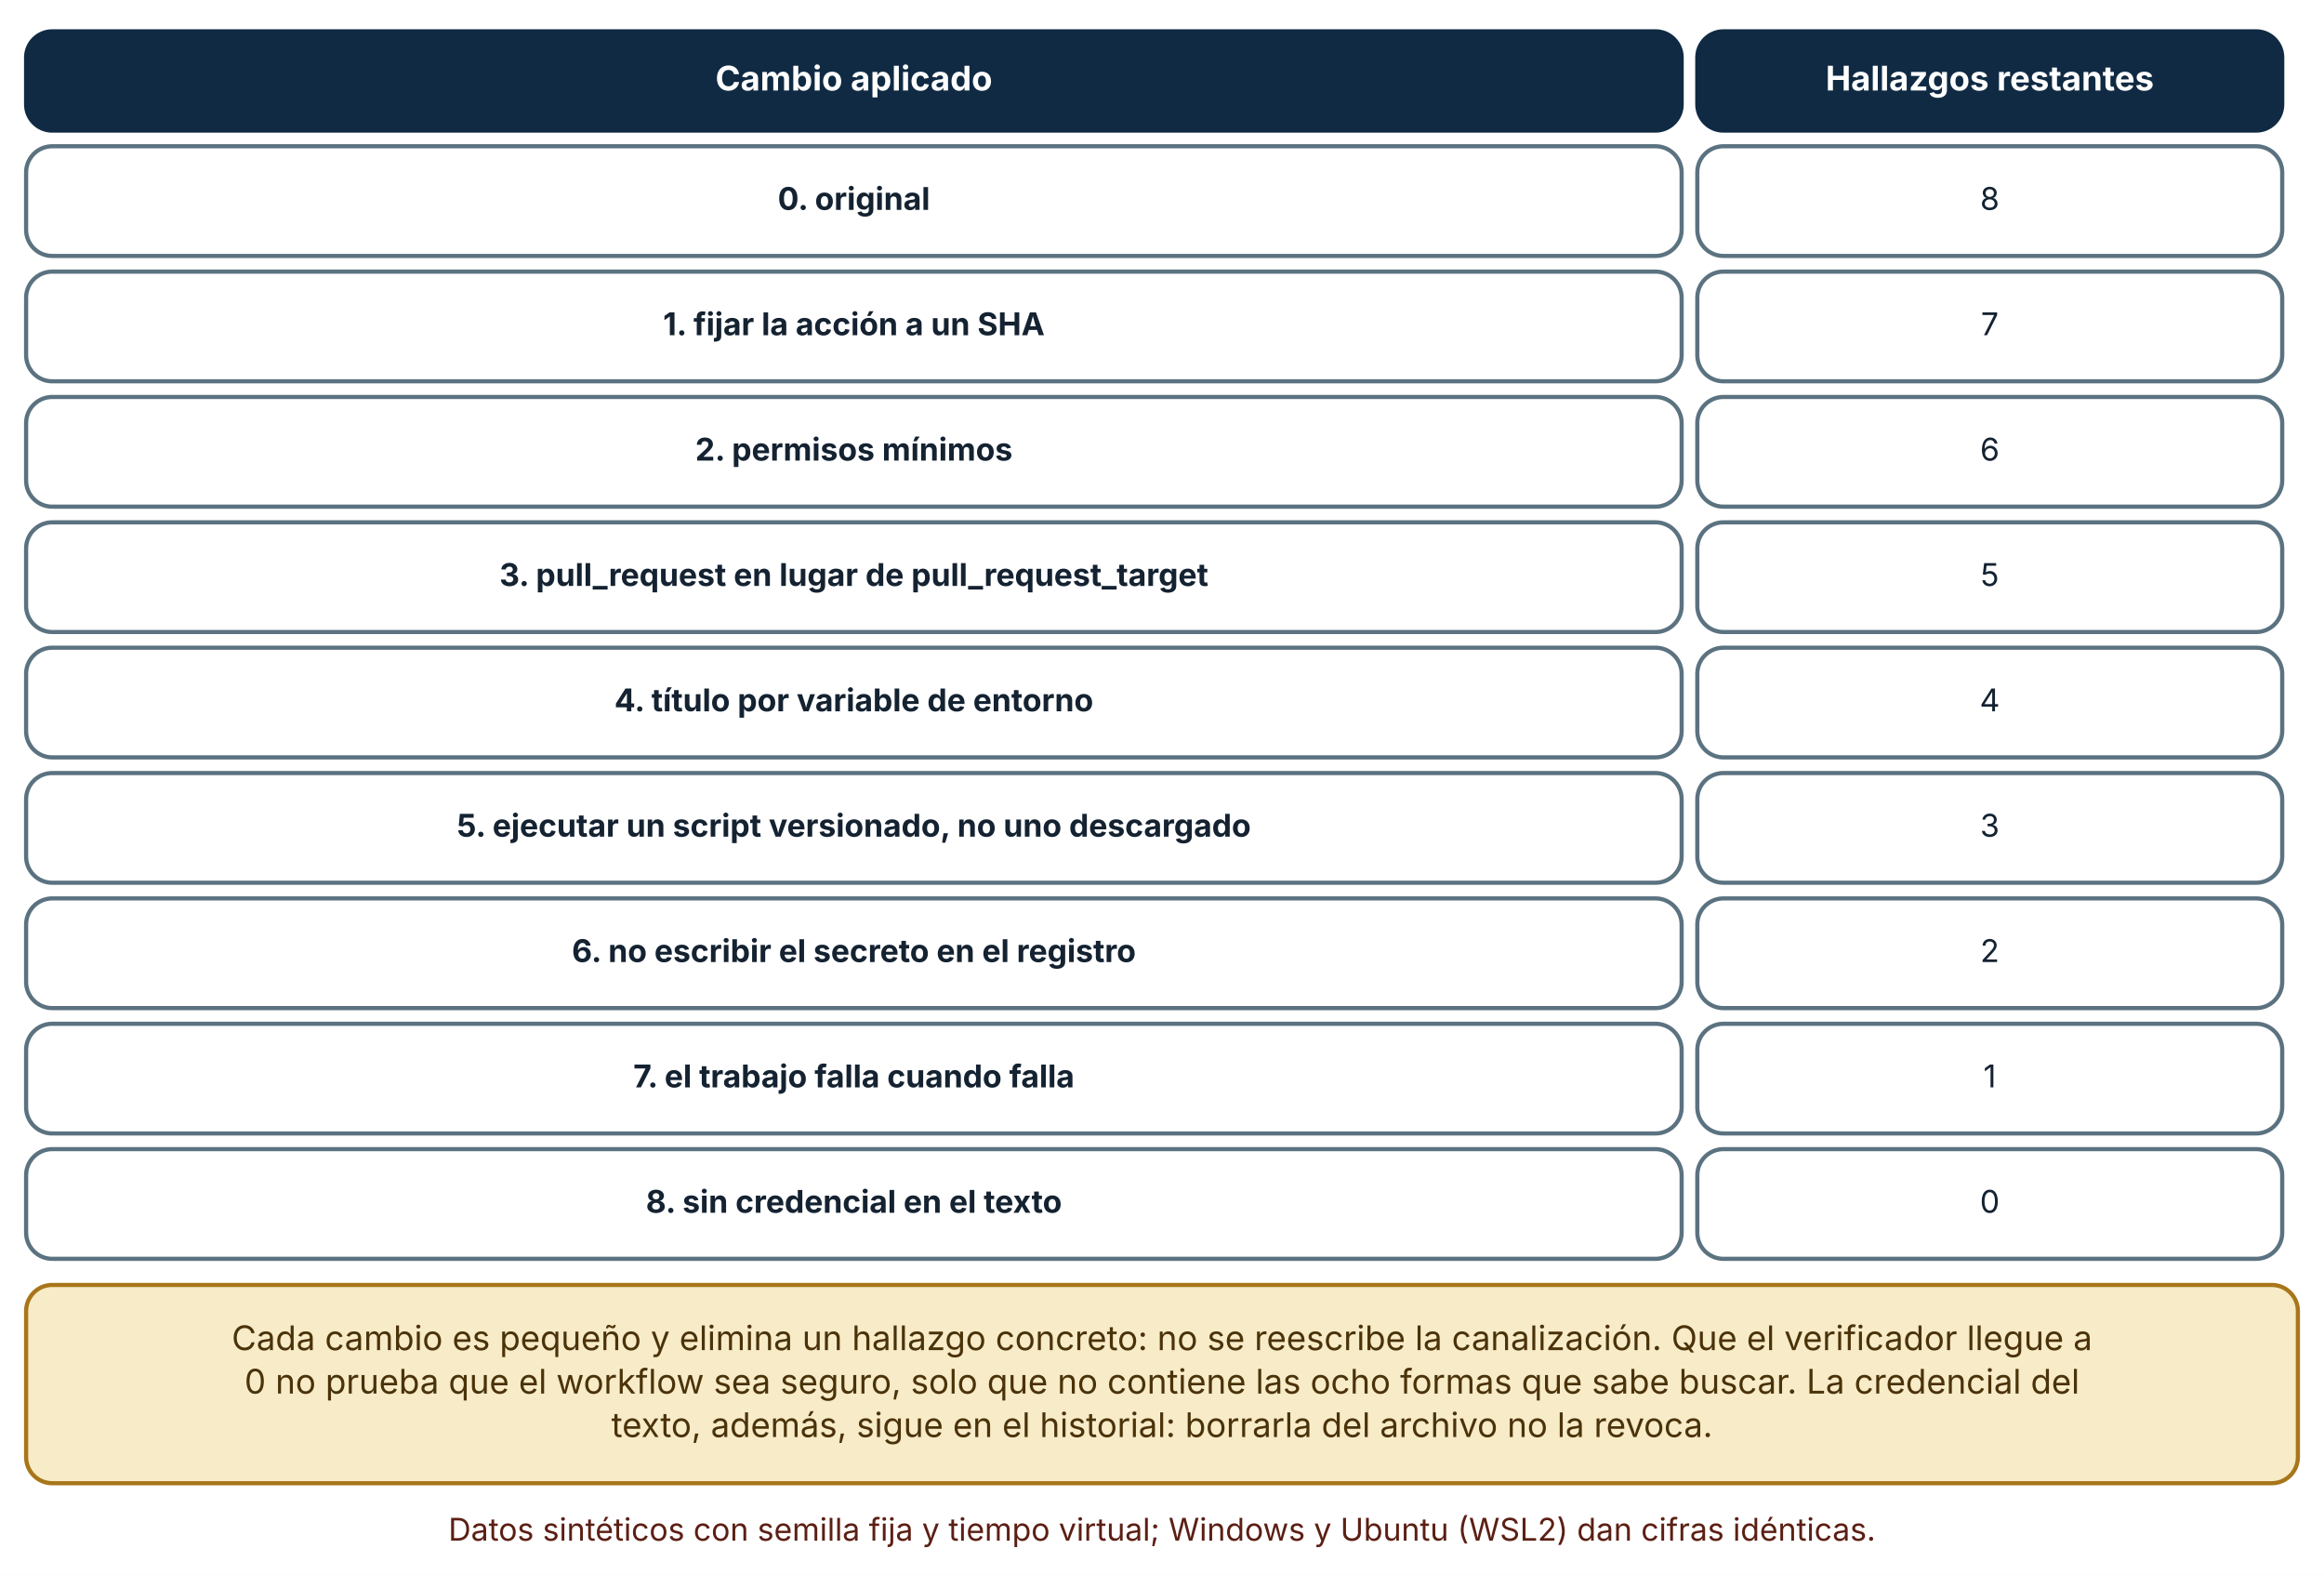
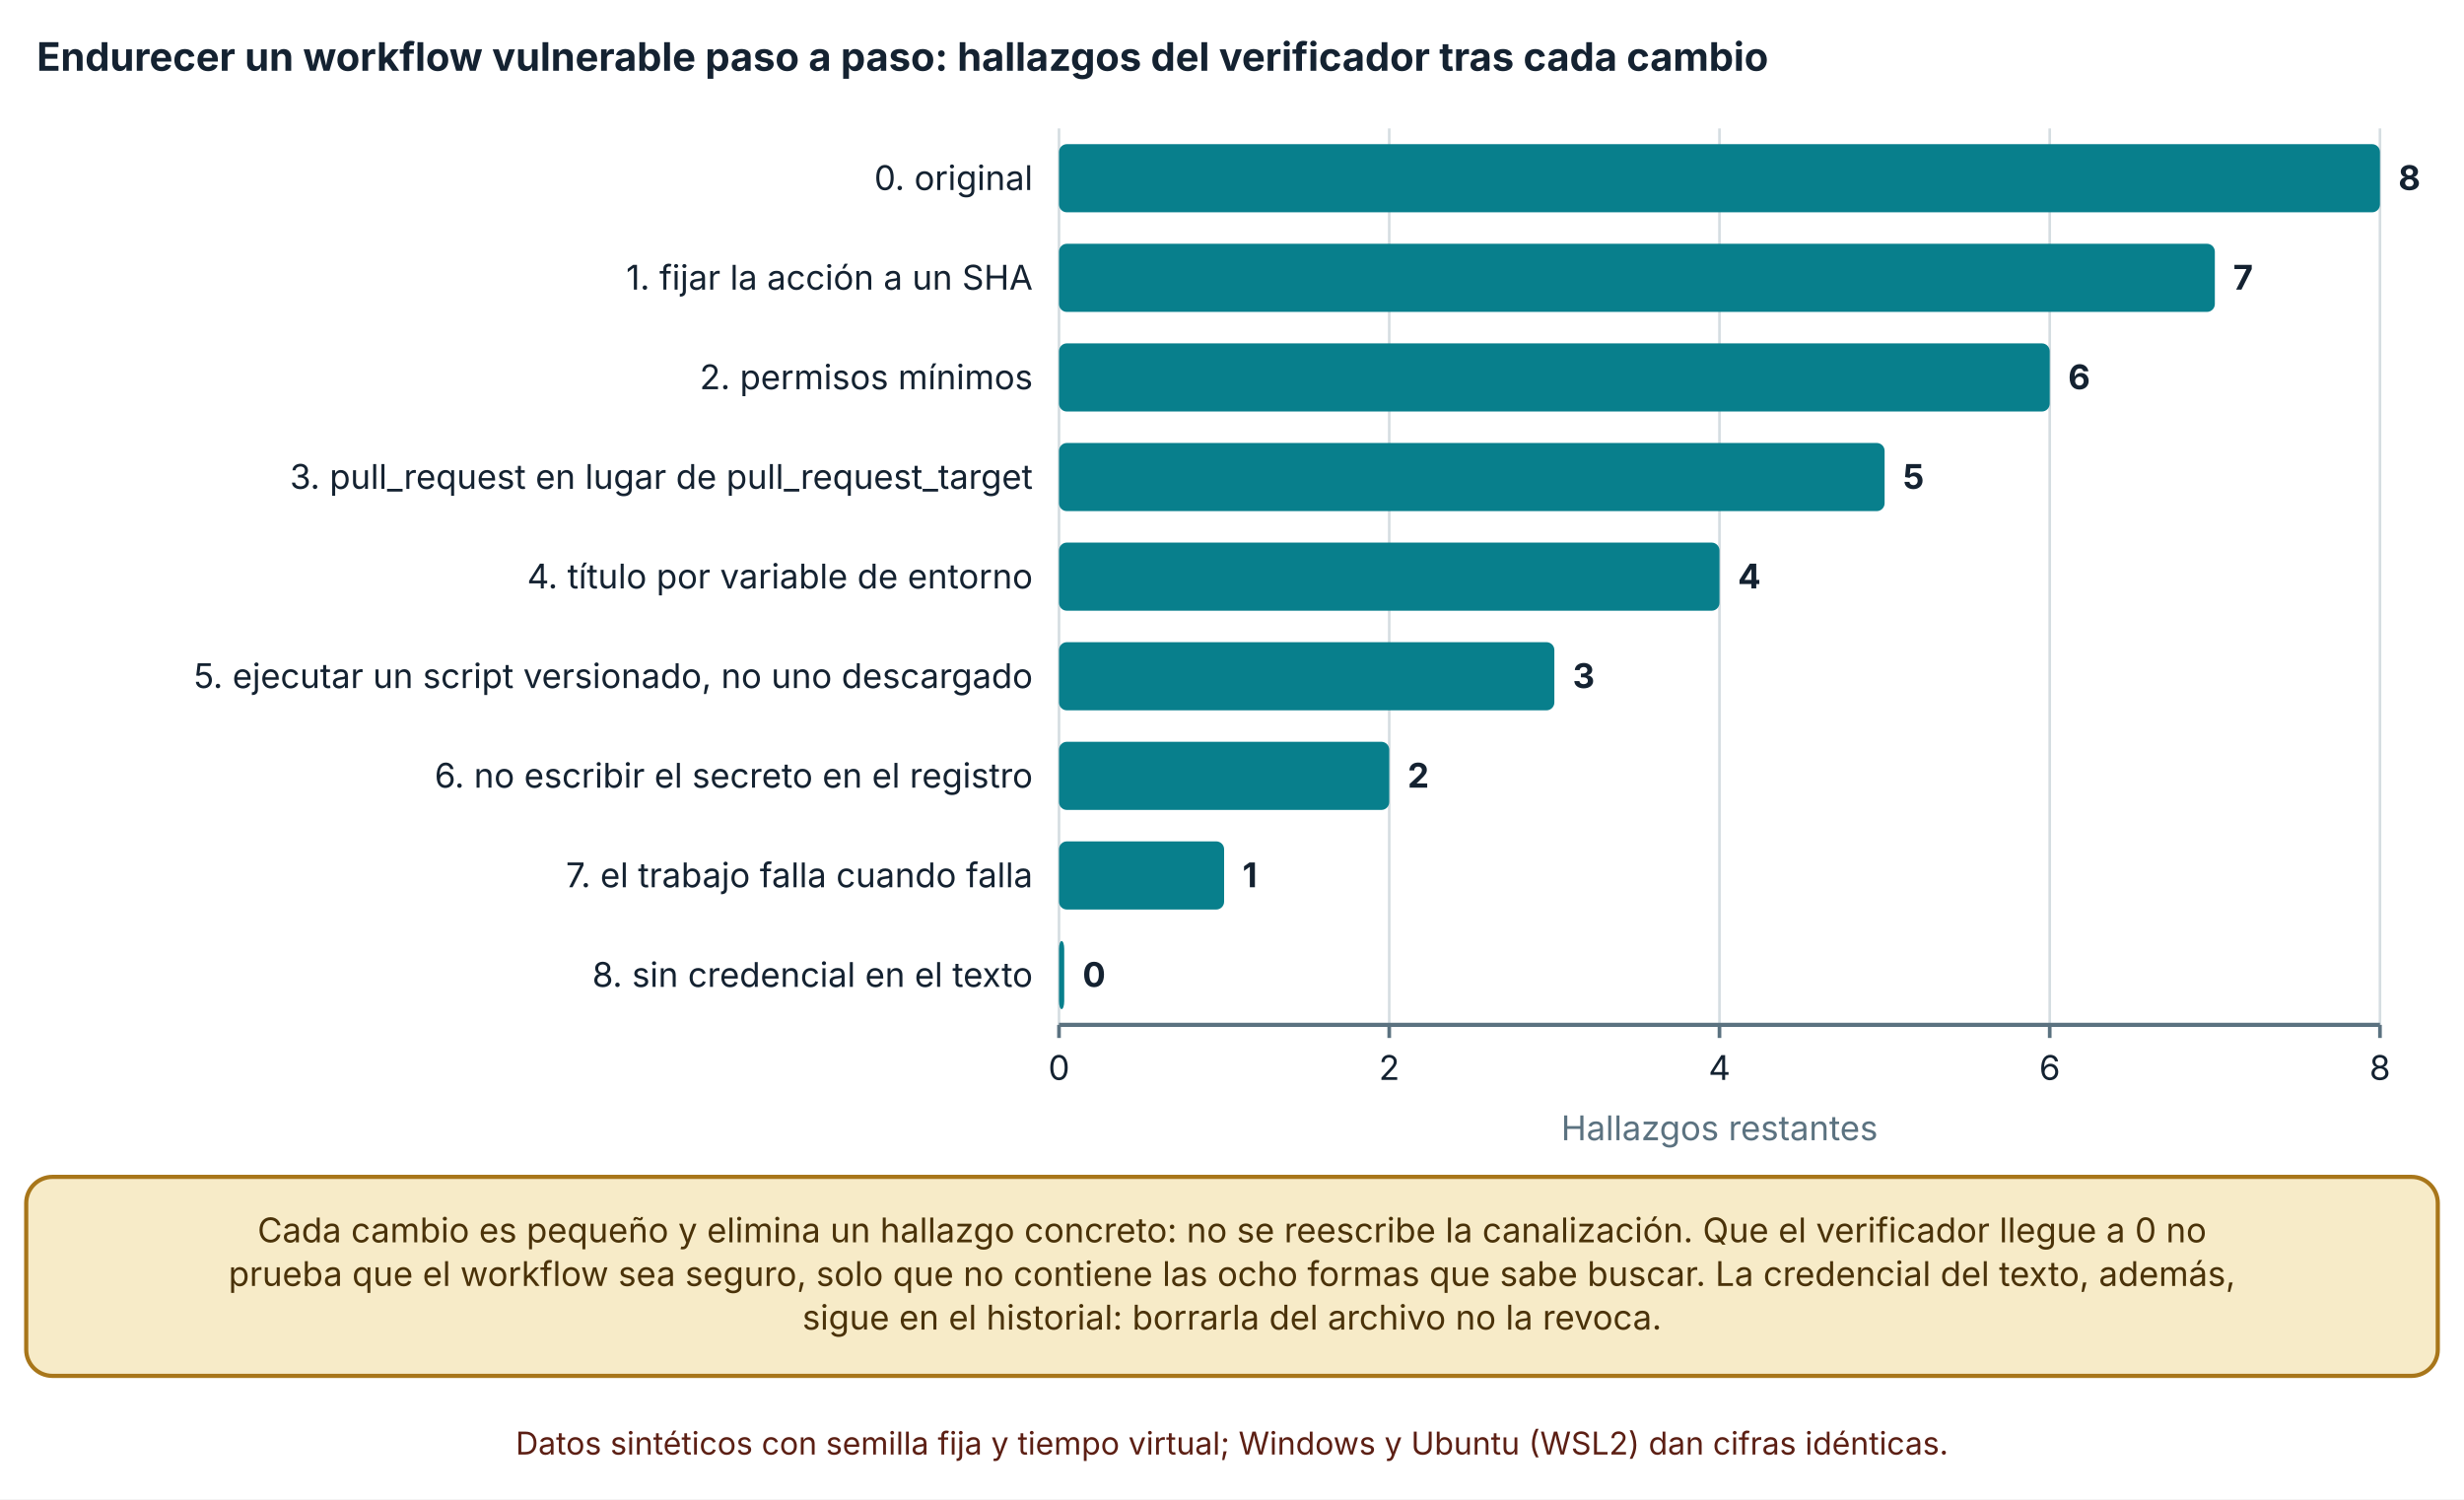
- <svg xmlns="http://www.w3.org/2000/svg" viewBox="0 0 890 603" width="890" height="603" role="img" aria-labelledby="t d" font-family="Inter, 'Segoe UI', system-ui, -apple-system, sans-serif">
+ <svg xmlns="http://www.w3.org/2000/svg" viewBox="0 0 940 572" width="940" height="572" role="img" aria-labelledby="t d" font-family="Inter, 'Segoe UI', system-ui, -apple-system, sans-serif">
  <defs>
    <marker id="arrow" viewBox="0 0 10 10" refX="9" refY="5" markerWidth="8" markerHeight="8" orient="auto-start-reverse">
      <path d="M0,0 L10,5 L0,10 z" fill="#32505f" />
    </marker>
    <marker id="arrow-coral" viewBox="0 0 10 10" refX="9" refY="5" markerWidth="8" markerHeight="8" orient="auto-start-reverse">
      <path d="M0,0 L10,5 L0,10 z" fill="#c0432f" />
    </marker>
  </defs>
-   <rect width="890" height="603" fill="#ffffff" />
-   <rect x="10" y="12" width="634" height="38" rx="10" fill="#102a43" stroke="#102a43" stroke-width="1.6" />
-   <text x="327" y="34.64" font-size="13" text-anchor="middle" font-weight="700" fill="#ffffff">
-     <tspan x="327" dy="0">Cambio aplicado</tspan>
+   <rect width="940" height="572" fill="#ffffff" />
+   <text x="14" y="27" font-size="15" text-anchor="start" font-weight="700" fill="#142231">
+     <tspan x="14" dy="0">Endurecer un workflow vulnerable paso a paso: hallazgos del verificador tras cada cambio</tspan>
  </text>
-   <rect x="650" y="12" width="224" height="38" rx="10" fill="#102a43" stroke="#102a43" stroke-width="1.6" />
-   <text x="762" y="34.64" font-size="13" text-anchor="middle" font-weight="700" fill="#ffffff">
-     <tspan x="762" dy="0">Hallazgos restantes</tspan>
+   <line x1="404" y1="49" x2="404" y2="391" stroke="#d5dde1" stroke-width="1" />
+   <line x1="404" y1="391" x2="404" y2="396" stroke="#5b7280" stroke-width="1.4" />
+   <text x="404" y="412" font-size="13" text-anchor="middle" font-weight="400" fill="#142231">
+     <tspan x="404" dy="0">0</tspan>
  </text>
-   <rect x="10" y="56" width="634" height="42" rx="10" fill="#ffffff" stroke="#5b7280" stroke-width="1.6" />
-   <text x="327" y="80.36" font-size="12" text-anchor="middle" font-weight="700" fill="#142231">
-     <tspan x="327" dy="0">0. original</tspan>
+   <line x1="529.985" y1="49" x2="529.985" y2="391" stroke="#d5dde1" stroke-width="1" />
+   <line x1="529.985" y1="391" x2="529.985" y2="396" stroke="#5b7280" stroke-width="1.4" />
+   <text x="529.985" y="412" font-size="13" text-anchor="middle" font-weight="400" fill="#142231">
+     <tspan x="529.985" dy="0">2</tspan>
  </text>
-   <rect x="650" y="56" width="224" height="42" rx="10" fill="#ffffff" stroke="#5b7280" stroke-width="1.6" />
-   <text x="762" y="80.36" font-size="12" text-anchor="middle" font-weight="400" fill="#142231">
-     <tspan x="762" dy="0">8</tspan>
+   <line x1="655.97" y1="49" x2="655.97" y2="391" stroke="#d5dde1" stroke-width="1" />
+   <line x1="655.97" y1="391" x2="655.97" y2="396" stroke="#5b7280" stroke-width="1.4" />
+   <text x="655.97" y="412" font-size="13" text-anchor="middle" font-weight="400" fill="#142231">
+     <tspan x="655.97" dy="0">4</tspan>
  </text>
-   <rect x="10" y="104" width="634" height="42" rx="10" fill="#ffffff" stroke="#5b7280" stroke-width="1.6" />
-   <text x="327" y="128.36" font-size="12" text-anchor="middle" font-weight="700" fill="#142231">
-     <tspan x="327" dy="0">1. fijar la acción a un SHA</tspan>
+   <line x1="781.955" y1="49" x2="781.955" y2="391" stroke="#d5dde1" stroke-width="1" />
+   <line x1="781.955" y1="391" x2="781.955" y2="396" stroke="#5b7280" stroke-width="1.4" />
+   <text x="781.955" y="412" font-size="13" text-anchor="middle" font-weight="400" fill="#142231">
+     <tspan x="781.955" dy="0">6</tspan>
  </text>
-   <rect x="650" y="104" width="224" height="42" rx="10" fill="#ffffff" stroke="#5b7280" stroke-width="1.6" />
-   <text x="762" y="128.36" font-size="12" text-anchor="middle" font-weight="400" fill="#142231">
-     <tspan x="762" dy="0">7</tspan>
+   <line x1="907.94" y1="49" x2="907.94" y2="391" stroke="#d5dde1" stroke-width="1" />
+   <line x1="907.94" y1="391" x2="907.94" y2="396" stroke="#5b7280" stroke-width="1.4" />
+   <text x="907.94" y="412" font-size="13" text-anchor="middle" font-weight="400" fill="#142231">
+     <tspan x="907.94" dy="0">8</tspan>
  </text>
-   <rect x="10" y="152" width="634" height="42" rx="10" fill="#ffffff" stroke="#5b7280" stroke-width="1.6" />
-   <text x="327" y="176.36" font-size="12" text-anchor="middle" font-weight="700" fill="#142231">
-     <tspan x="327" dy="0">2. permisos mínimos</tspan>
+   <line x1="404" y1="391" x2="907.94" y2="391" stroke="#5b7280" stroke-width="1.6" />
+   <text x="394" y="72.5" font-size="13" text-anchor="end" font-weight="400" fill="#142231">
+     <tspan x="394" dy="0">0. original</tspan>
  </text>
-   <rect x="650" y="152" width="224" height="42" rx="10" fill="#ffffff" stroke="#5b7280" stroke-width="1.6" />
-   <text x="762" y="176.36" font-size="12" text-anchor="middle" font-weight="400" fill="#142231">
-     <tspan x="762" dy="0">6</tspan>
+   <text x="394" y="110.5" font-size="13" text-anchor="end" font-weight="400" fill="#142231">
+     <tspan x="394" dy="0">1. fijar la acción a un SHA</tspan>
  </text>
-   <rect x="10" y="200" width="634" height="42" rx="10" fill="#ffffff" stroke="#5b7280" stroke-width="1.6" />
-   <text x="327" y="224.36" font-size="12" text-anchor="middle" font-weight="700" fill="#142231">
-     <tspan x="327" dy="0">3. pull_request en lugar de pull_request_target</tspan>
+   <text x="394" y="148.5" font-size="13" text-anchor="end" font-weight="400" fill="#142231">
+     <tspan x="394" dy="0">2. permisos mínimos</tspan>
  </text>
-   <rect x="650" y="200" width="224" height="42" rx="10" fill="#ffffff" stroke="#5b7280" stroke-width="1.6" />
-   <text x="762" y="224.36" font-size="12" text-anchor="middle" font-weight="400" fill="#142231">
-     <tspan x="762" dy="0">5</tspan>
+   <text x="394" y="186.5" font-size="13" text-anchor="end" font-weight="400" fill="#142231">
+     <tspan x="394" dy="0">3. pull_request en lugar de pull_request_target</tspan>
  </text>
-   <rect x="10" y="248" width="634" height="42" rx="10" fill="#ffffff" stroke="#5b7280" stroke-width="1.6" />
-   <text x="327" y="272.36" font-size="12" text-anchor="middle" font-weight="700" fill="#142231">
-     <tspan x="327" dy="0">4. título por variable de entorno</tspan>
+   <text x="394" y="224.5" font-size="13" text-anchor="end" font-weight="400" fill="#142231">
+     <tspan x="394" dy="0">4. título por variable de entorno</tspan>
  </text>
-   <rect x="650" y="248" width="224" height="42" rx="10" fill="#ffffff" stroke="#5b7280" stroke-width="1.6" />
-   <text x="762" y="272.36" font-size="12" text-anchor="middle" font-weight="400" fill="#142231">
-     <tspan x="762" dy="0">4</tspan>
+   <text x="394" y="262.5" font-size="13" text-anchor="end" font-weight="400" fill="#142231">
+     <tspan x="394" dy="0">5. ejecutar un script versionado, no uno descargado</tspan>
  </text>
-   <rect x="10" y="296" width="634" height="42" rx="10" fill="#ffffff" stroke="#5b7280" stroke-width="1.6" />
-   <text x="327" y="320.36" font-size="12" text-anchor="middle" font-weight="700" fill="#142231">
-     <tspan x="327" dy="0">5. ejecutar un script versionado, no uno descargado</tspan>
+   <text x="394" y="300.5" font-size="13" text-anchor="end" font-weight="400" fill="#142231">
+     <tspan x="394" dy="0">6. no escribir el secreto en el registro</tspan>
  </text>
-   <rect x="650" y="296" width="224" height="42" rx="10" fill="#ffffff" stroke="#5b7280" stroke-width="1.6" />
-   <text x="762" y="320.36" font-size="12" text-anchor="middle" font-weight="400" fill="#142231">
-     <tspan x="762" dy="0">3</tspan>
+   <text x="394" y="338.5" font-size="13" text-anchor="end" font-weight="400" fill="#142231">
+     <tspan x="394" dy="0">7. el trabajo falla cuando falla</tspan>
  </text>
-   <rect x="10" y="344" width="634" height="42" rx="10" fill="#ffffff" stroke="#5b7280" stroke-width="1.6" />
-   <text x="327" y="368.36" font-size="12" text-anchor="middle" font-weight="700" fill="#142231">
-     <tspan x="327" dy="0">6. no escribir el secreto en el registro</tspan>
+   <text x="394" y="376.5" font-size="13" text-anchor="end" font-weight="400" fill="#142231">
+     <tspan x="394" dy="0">8. sin credencial en el texto</tspan>
  </text>
-   <rect x="650" y="344" width="224" height="42" rx="10" fill="#ffffff" stroke="#5b7280" stroke-width="1.6" />
-   <text x="762" y="368.36" font-size="12" text-anchor="middle" font-weight="400" fill="#142231">
-     <tspan x="762" dy="0">2</tspan>
+   <rect x="404" y="55" width="503.94" height="26" rx="3" fill="#087f8c" />
+   <text x="914.94" y="72.5" font-size="13" text-anchor="start" font-weight="700" fill="#142231">
+     <tspan x="914.94" dy="0">8</tspan>
  </text>
-   <rect x="10" y="392" width="634" height="42" rx="10" fill="#ffffff" stroke="#5b7280" stroke-width="1.6" />
-   <text x="327" y="416.36" font-size="12" text-anchor="middle" font-weight="700" fill="#142231">
-     <tspan x="327" dy="0">7. el trabajo falla cuando falla</tspan>
+   <rect x="404" y="93" width="440.947" height="26" rx="3" fill="#087f8c" />
+   <text x="851.947" y="110.5" font-size="13" text-anchor="start" font-weight="700" fill="#142231">
+     <tspan x="851.947" dy="0">7</tspan>
  </text>
-   <rect x="650" y="392" width="224" height="42" rx="10" fill="#ffffff" stroke="#5b7280" stroke-width="1.6" />
-   <text x="762" y="416.36" font-size="12" text-anchor="middle" font-weight="400" fill="#142231">
-     <tspan x="762" dy="0">1</tspan>
+   <rect x="404" y="131" width="377.955" height="26" rx="3" fill="#087f8c" />
+   <text x="788.955" y="148.5" font-size="13" text-anchor="start" font-weight="700" fill="#142231">
+     <tspan x="788.955" dy="0">6</tspan>
  </text>
-   <rect x="10" y="440" width="634" height="42" rx="10" fill="#ffffff" stroke="#5b7280" stroke-width="1.6" />
-   <text x="327" y="464.36" font-size="12" text-anchor="middle" font-weight="700" fill="#142231">
-     <tspan x="327" dy="0">8. sin credencial en el texto</tspan>
+   <rect x="404" y="169" width="314.963" height="26" rx="3" fill="#087f8c" />
+   <text x="725.963" y="186.5" font-size="13" text-anchor="start" font-weight="700" fill="#142231">
+     <tspan x="725.963" dy="0">5</tspan>
  </text>
-   <rect x="650" y="440" width="224" height="42" rx="10" fill="#ffffff" stroke="#5b7280" stroke-width="1.6" />
-   <text x="762" y="464.36" font-size="12" text-anchor="middle" font-weight="400" fill="#142231">
-     <tspan x="762" dy="0">0</tspan>
+   <rect x="404" y="207" width="251.97" height="26" rx="3" fill="#087f8c" />
+   <text x="662.97" y="224.5" font-size="13" text-anchor="start" font-weight="700" fill="#142231">
+     <tspan x="662.97" dy="0">4</tspan>
  </text>
-   <rect x="10" y="492" width="870" height="75.92" rx="10" fill="#f7ebc8" stroke="#a8761a" stroke-width="1.6" />
-   <text x="445" y="516.96" font-size="13" text-anchor="middle" font-weight="400" fill="#4a3209">
-     <tspan x="445" dy="0">Cada cambio es pequeño y elimina un hallazgo concreto: no se reescribe la canalización. Que el verificador llegue a</tspan>
+   <rect x="404" y="245" width="188.977" height="26" rx="3" fill="#087f8c" />
+   <text x="599.977" y="262.5" font-size="13" text-anchor="start" font-weight="700" fill="#142231">
+     <tspan x="599.977" dy="0">3</tspan>
  </text>
-   <text x="445" y="533.6" font-size="13" text-anchor="middle" font-weight="400" fill="#4a3209">
-     <tspan x="445" dy="0">0 no prueba que el workflow sea seguro, solo que no contiene las ocho formas que sabe buscar. La credencial del</tspan>
+   <rect x="404" y="283" width="125.985" height="26" rx="3" fill="#087f8c" />
+   <text x="536.985" y="300.5" font-size="13" text-anchor="start" font-weight="700" fill="#142231">
+     <tspan x="536.985" dy="0">2</tspan>
  </text>
-   <text x="445" y="550.24" font-size="13" text-anchor="middle" font-weight="400" fill="#4a3209">
-     <tspan x="445" dy="0">texto, además, sigue en el historial: borrarla del archivo no la revoca.</tspan>
+   <rect x="404" y="321" width="62.992" height="26" rx="3" fill="#087f8c" />
+   <text x="473.993" y="338.5" font-size="13" text-anchor="start" font-weight="700" fill="#142231">
+     <tspan x="473.993" dy="0">1</tspan>
  </text>
-   <text x="445" y="589.92" font-size="12" text-anchor="middle" font-weight="400" fill="#5c1f14">
-     <tspan x="445" dy="0">Datos sintéticos con semilla fija y tiempo virtual; Windows y Ubuntu (WSL2) dan cifras idénticas.</tspan>
+   <rect x="404" y="359" width="2" height="26" rx="3" fill="#087f8c" />
+   <text x="413" y="376.5" font-size="13" text-anchor="start" font-weight="700" fill="#142231">
+     <tspan x="413" dy="0">0</tspan>
+   </text>
+   <text x="655.97" y="435" font-size="13" text-anchor="middle" font-weight="400" fill="#5b7280">
+     <tspan x="655.97" dy="0">Hallazgos restantes</tspan>
+   </text>
+   <rect x="10" y="449" width="920" height="75.92" rx="10" fill="#f7ebc8" stroke="#a8761a" stroke-width="1.6" />
+   <text x="470" y="473.96" font-size="13" text-anchor="middle" font-weight="400" fill="#4a3209">
+     <tspan x="470" dy="0">Cada cambio es pequeño y elimina un hallazgo concreto: no se reescribe la canalización. Que el verificador llegue a 0 no</tspan>
+   </text>
+   <text x="470" y="490.6" font-size="13" text-anchor="middle" font-weight="400" fill="#4a3209">
+     <tspan x="470" dy="0">prueba que el workflow sea seguro, solo que no contiene las ocho formas que sabe buscar. La credencial del texto, además,</tspan>
+   </text>
+   <text x="470" y="507.24" font-size="13" text-anchor="middle" font-weight="400" fill="#4a3209">
+     <tspan x="470" dy="0">sigue en el historial: borrarla del archivo no la revoca.</tspan>
+   </text>
+   <text x="470" y="554.92" font-size="12" text-anchor="middle" font-weight="400" fill="#5c1f14">
+     <tspan x="470" dy="0">Datos sintéticos con semilla fija y tiempo virtual; Windows y Ubuntu (WSL2) dan cifras idénticas.</tspan>
  </text>
</svg>
